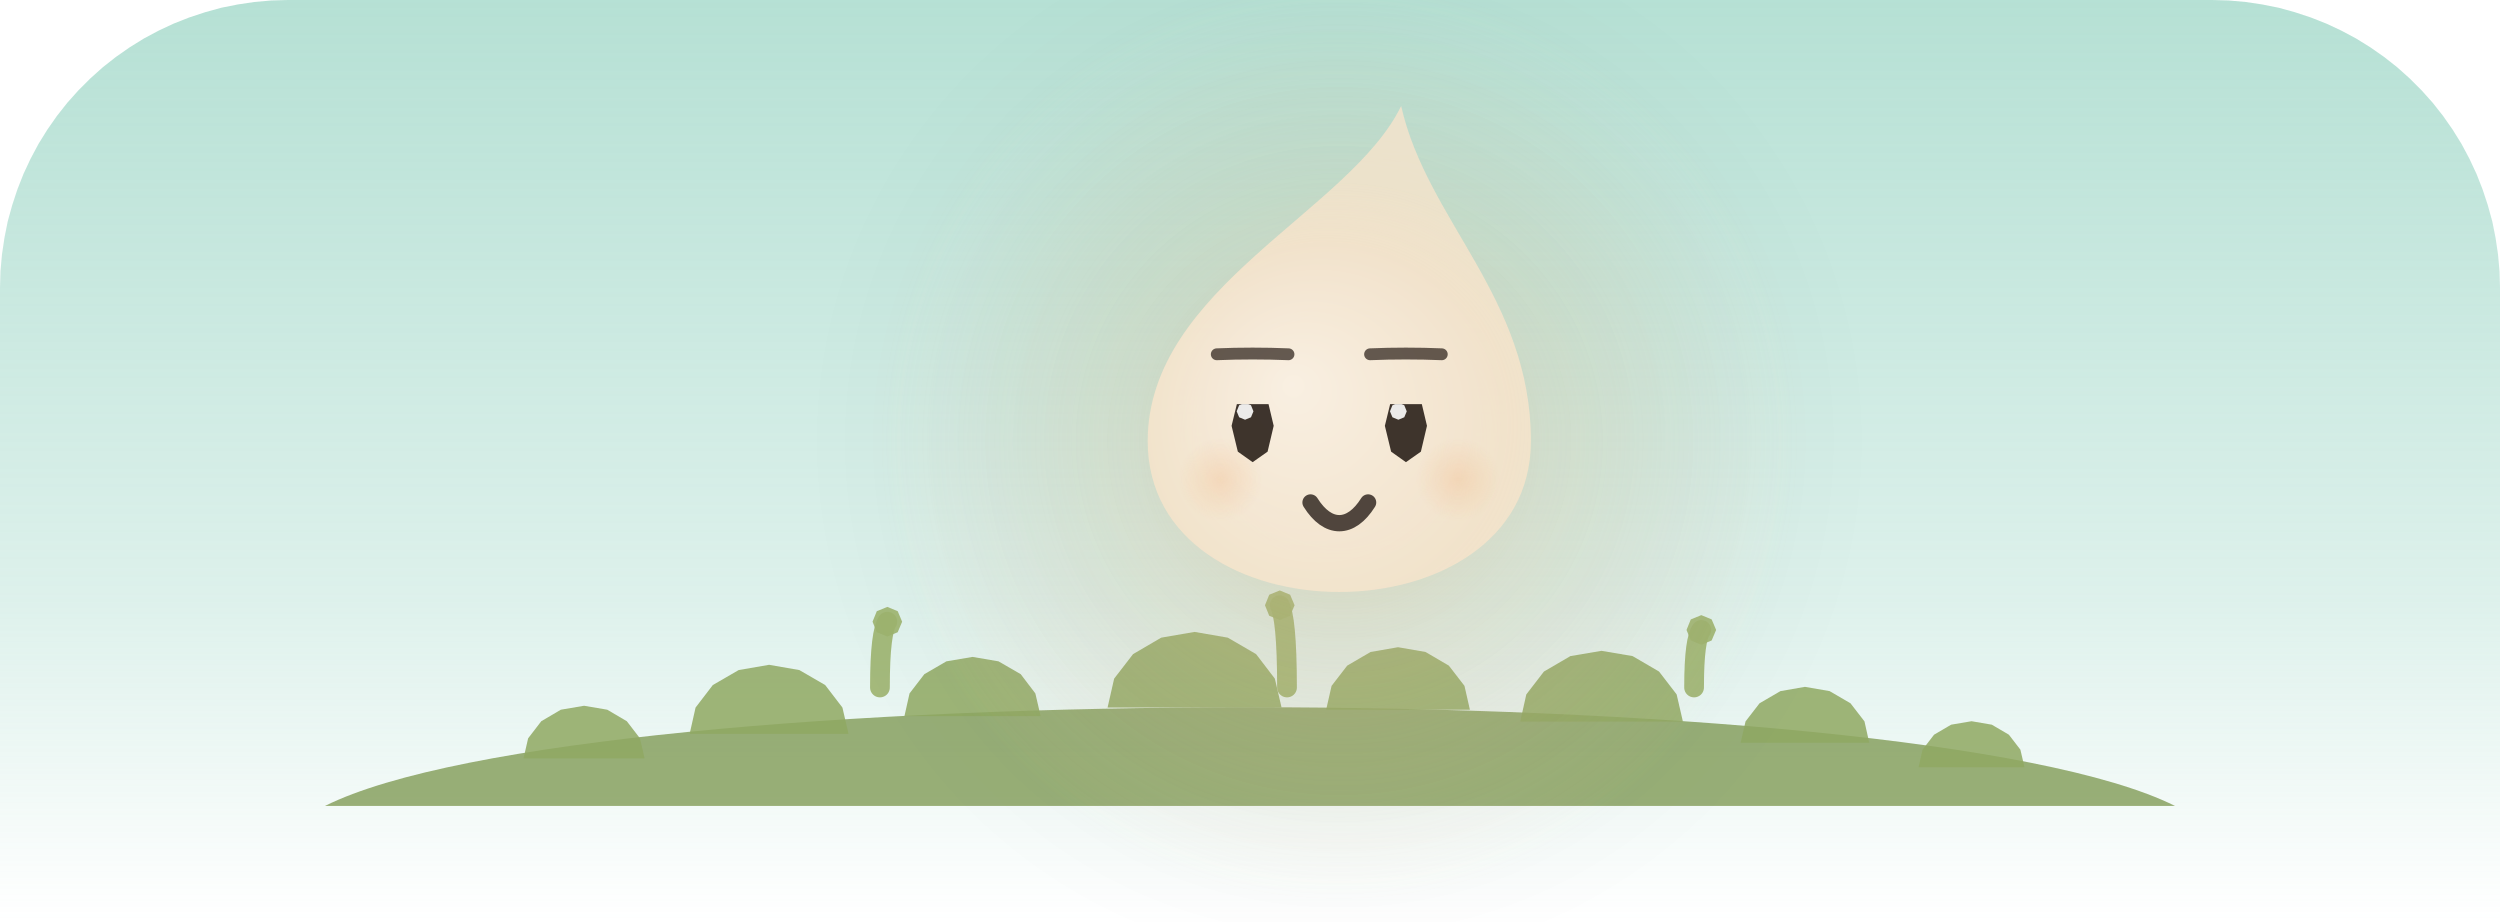
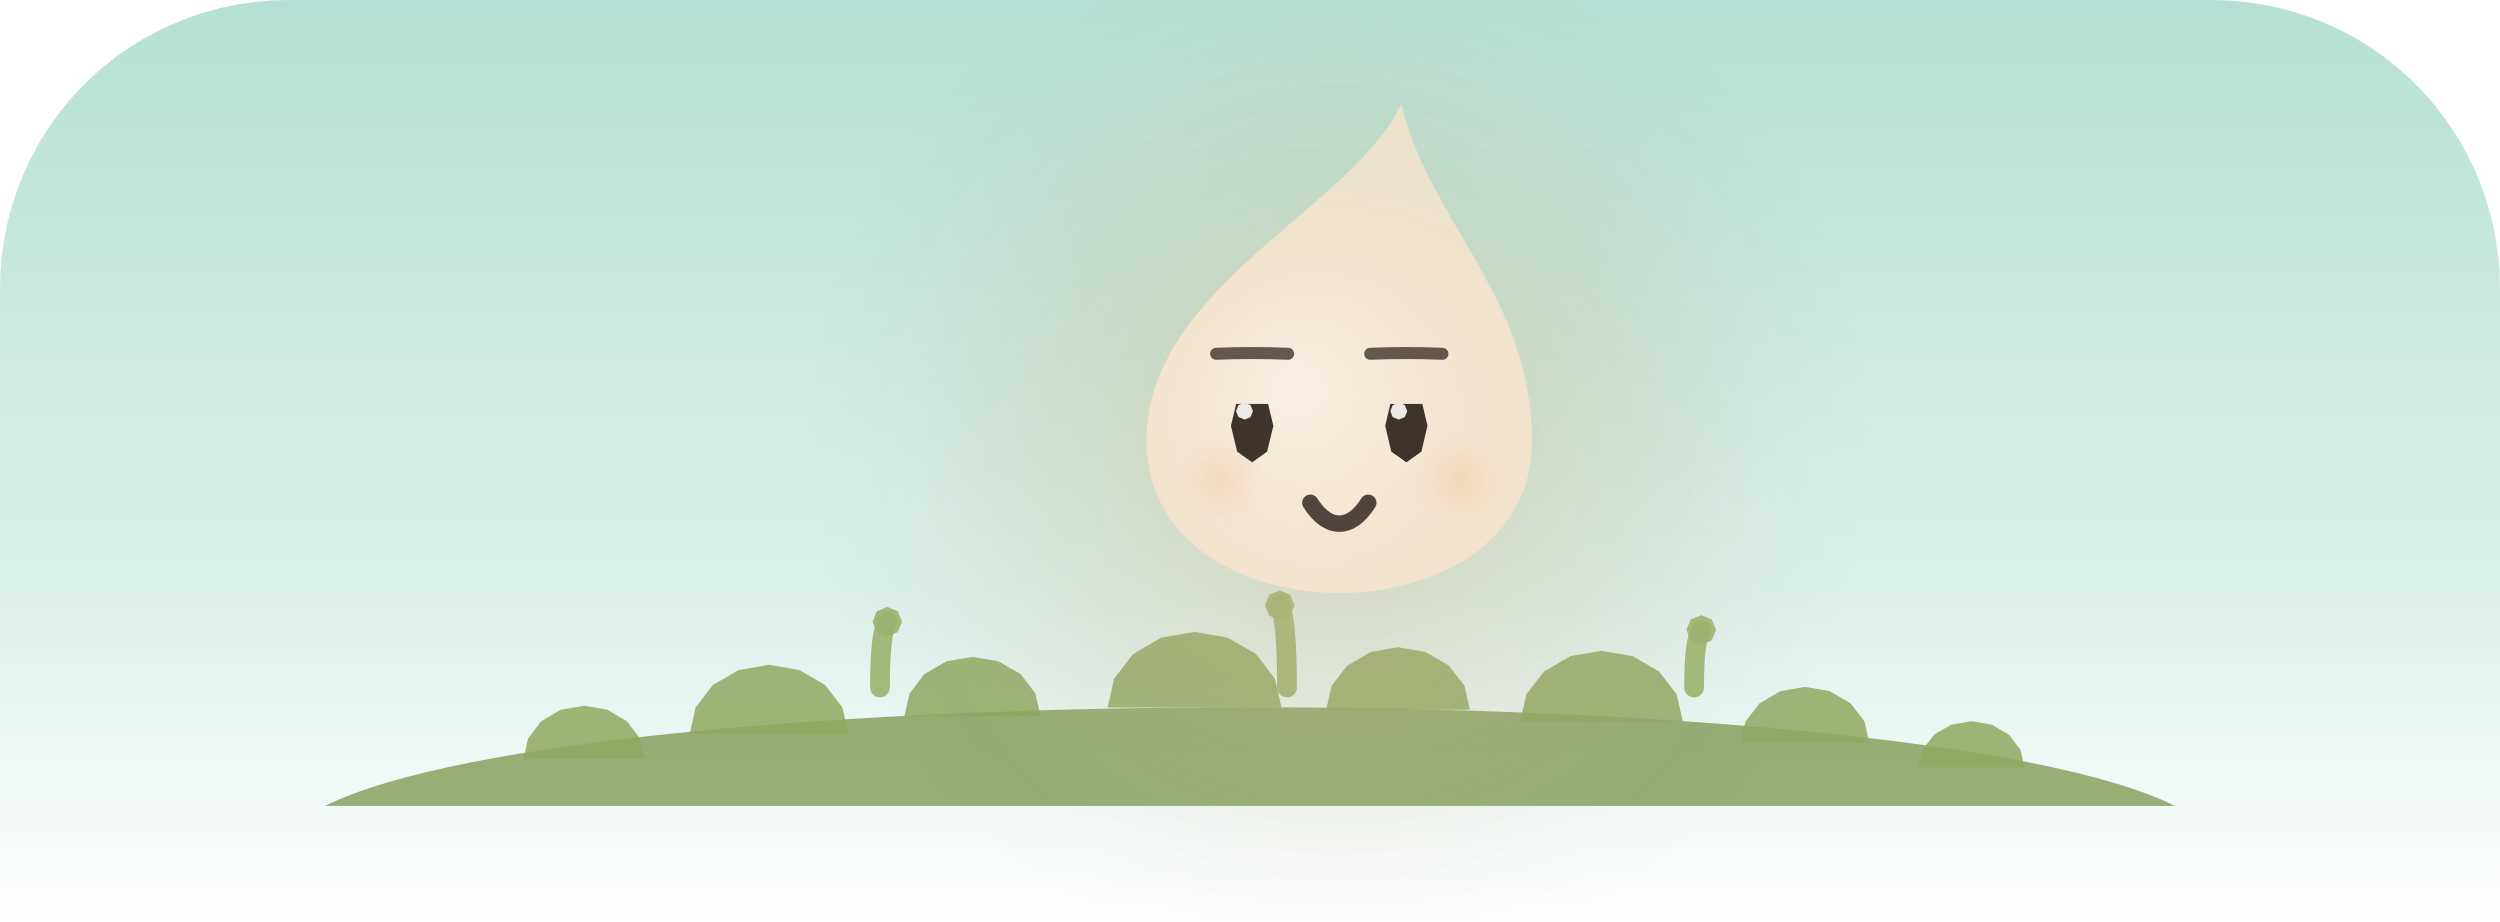
<svg xmlns="http://www.w3.org/2000/svg" width="152" height="56" viewBox="0 0 152 56">
  <defs>
    <linearGradient id="g1" gradientUnits="userSpaceOnUse" x1="0" y1="0" x2="0" y2="56">
      <stop offset="0" stop-color="#66bfa6" stop-opacity="0.48" />
      <stop offset="0.65" stop-color="#66bfa6" stop-opacity="0.22" />
      <stop offset="1" stop-color="#66bfa6" stop-opacity="0" />
    </linearGradient>
-     <radialGradient id="g2" gradientUnits="userSpaceOnUse" cx="81.43" cy="26.82" r="32.62" fx="81.43" fy="26.82">
+     <radialGradient id="g2" gradientUnits="userSpaceOnUse" cx="81.43" cy="26.82" r="32.81" fx="81.43" fy="26.82">
      <stop offset="0" stop-color="#262924" stop-opacity="0.07" />
      <stop offset="0.6" stop-color="#262924" stop-opacity="0.03" />
      <stop offset="1" stop-color="#262924" stop-opacity="0" />
    </radialGradient>
-     <radialGradient id="g3" gradientUnits="userSpaceOnUse" cx="81.43" cy="26.82" r="27.96" fx="81.43" fy="26.82">
+     <radialGradient id="g3" gradientUnits="userSpaceOnUse" cx="81.43" cy="26.82" r="28.12" fx="81.43" fy="26.82">
      <stop offset="0" stop-color="#e0c28f" stop-opacity="0.5" />
      <stop offset="0.45" stop-color="#e0c28f" stop-opacity="0.22" />
      <stop offset="1" stop-color="#e0c28f" stop-opacity="0" />
    </radialGradient>
-     <radialGradient id="g4" gradientUnits="userSpaceOnUse" cx="81.43" cy="26.82" r="15.73" fx="78.52" fy="23.33">
+     <radialGradient id="g4" gradientUnits="userSpaceOnUse" cx="81.43" cy="26.82" r="15.82" fx="78.5" fy="23.31">
      <stop offset="0" stop-color="#fbf1e4" stop-opacity="0.96" />
      <stop offset="0.7" stop-color="#f3e3cb" stop-opacity="0.96" />
      <stop offset="1" stop-color="#f3e3cb" stop-opacity="0.86" />
    </radialGradient>
-     <radialGradient id="g5" gradientUnits="userSpaceOnUse" cx="74.21" cy="29.15" r="2.56" fx="74.21" fy="29.15">
+     <radialGradient id="g5" gradientUnits="userSpaceOnUse" cx="74.16" cy="29.17" r="2.58" fx="74.16" fy="29.17">
      <stop offset="0" stop-color="#f29e59" stop-opacity="0.2" />
      <stop offset="1" stop-color="#f29e59" stop-opacity="0" />
    </radialGradient>
    <clipPath id="g6">
-       <path d="M73.6 24.57L78.73 24.57L78.73 29.89L73.6 29.89Z" />
+       <path d="M73.55 24.56L78.71 24.56L78.71 29.9L73.55 29.9Z" />
    </clipPath>
-     <radialGradient id="g7" gradientUnits="userSpaceOnUse" cx="88.65" cy="29.15" r="2.56" fx="88.65" fy="29.15">
+     <radialGradient id="g7" gradientUnits="userSpaceOnUse" cx="88.69" cy="29.17" r="2.58" fx="88.69" fy="29.17">
      <stop offset="0" stop-color="#f29e59" stop-opacity="0.2" />
      <stop offset="1" stop-color="#f29e59" stop-opacity="0" />
    </radialGradient>
    <clipPath id="g8">
-       <path d="M82.92 24.57L88.04 24.57L88.04 29.89L82.92 29.89Z" />
+       <path d="M82.93 24.56L88.08 24.56L88.08 29.9L82.93 29.9Z" />
    </clipPath>
  </defs>
  <path d="M0 17.5L0.03 16.48L0.12 15.47L0.27 14.46L0.47 13.46L0.74 12.48L1.06 11.51L1.43 10.57L1.86 9.65L2.34 8.75L2.88 7.88L3.46 7.05L4.09 6.25L4.77 5.49L5.49 4.77L6.25 4.09L7.05 3.46L7.88 2.88L8.75 2.34L9.65 1.86L10.57 1.43L11.51 1.06L12.48 0.74L13.46 0.47L14.46 0.27L15.47 0.12L16.48 0.03L17.5 0L134.5 0L135.52 0.03L136.53 0.12L137.54 0.27L138.54 0.47L139.52 0.74L140.49 1.06L141.43 1.43L142.35 1.86L143.25 2.34L144.12 2.88L144.95 3.46L145.75 4.09L146.51 4.77L147.23 5.49L147.91 6.25L148.54 7.05L149.12 7.88L149.66 8.75L150.14 9.65L150.57 10.57L150.94 11.51L151.26 12.48L151.53 13.46L151.73 14.46L151.88 15.47L151.97 16.48L152 17.5L152 56L0 56Z" fill="url(#g1)" />
  <path d="M19.76 49C35.76 41 116.24 41 132.24 49Z" fill="rgba(129,155,87,0.8)" />
  <path d="M31.83 46.11L32.11 44.89L32.91 43.85L34.1 43.15L35.51 42.91L36.92 43.15L38.11 43.85L38.91 44.89L39.19 46.11" fill="rgba(144,168,98,0.85)" />
  <path d="M41.93 44.62L42.29 43.02L43.34 41.65L44.91 40.74L46.76 40.42L48.6 40.74L50.17 41.65L51.22 43.02L51.59 44.62" fill="rgba(144,168,98,0.85)" />
  <path d="M54.99 43.54L55.3 42.16L56.2 40.99L57.54 40.21L59.13 39.94L60.71 40.21L62.06 40.99L62.95 42.16L63.27 43.54" fill="rgba(144,168,98,0.85)" />
  <path d="M67.34 43.02L67.74 41.26L68.89 39.77L70.6 38.77L72.63 38.42L74.65 38.77L76.37 39.77L77.51 41.26L77.92 43.02" fill="rgba(144,168,98,0.85)" />
  <path d="M80.63 43.15L80.96 41.7L81.91 40.47L83.33 39.64L85 39.35L86.67 39.64L88.09 40.47L89.04 41.7L89.37 43.15" fill="rgba(144,168,98,0.85)" />
  <path d="M92.43 43.87L92.8 42.22L93.87 40.83L95.48 39.89L97.37 39.57L99.26 39.89L100.87 40.83L101.94 42.22L102.32 43.87" fill="rgba(144,168,98,0.85)" />
  <path d="M105.83 45.16L106.13 43.86L106.98 42.76L108.25 42.02L109.74 41.76L111.24 42.02L112.51 42.76L113.36 43.86L113.65 45.16" fill="rgba(144,168,98,0.85)" />
  <path d="M116.65 46.65L116.89 45.58L117.59 44.67L118.63 44.06L119.87 43.85L121.1 44.06L122.14 44.67L122.84 45.58L123.09 46.65" fill="rgba(144,168,98,0.85)" />
  <path d="M53.5 41.8C53.5 39.4 53.68 38.2 53.95 37.8" fill="none" stroke="rgba(157,179,110,0.9)" stroke-width="1.2" stroke-linecap="round" stroke-linejoin="round" />
  <path d="M54.85 37.8L54.58 38.44L53.95 38.7L53.31 38.44L53.05 37.8L53.31 37.16L53.95 36.9L54.58 37.16L54.85 37.8" fill="rgba(157,179,110,0.9)" />
  <path d="M78.25 41.8C78.25 38.8 78.07 37.3 77.81 36.8" fill="none" stroke="rgba(157,179,110,0.9)" stroke-width="1.2" stroke-linecap="round" stroke-linejoin="round" />
  <path d="M78.71 36.8L78.44 37.44L77.81 37.7L77.17 37.44L76.91 36.8L77.17 36.16L77.81 35.9L78.44 36.16L78.71 36.8" fill="rgba(157,179,110,0.9)" />
  <path d="M103 41.8C103 39.7 103.17 38.65 103.44 38.3" fill="none" stroke="rgba(157,179,110,0.9)" stroke-width="1.2" stroke-linecap="round" stroke-linejoin="round" />
  <path d="M104.34 38.3L104.07 38.94L103.44 39.2L102.8 38.94L102.54 38.3L102.8 37.66L103.44 37.4L104.07 37.66L104.34 38.3" fill="rgba(157,179,110,0.9)" />
-   <path d="M114.05 26.82L114.03 27.96L113.97 29.1L113.87 30.23L113.73 31.36L113.55 32.49L113.33 33.6L113.08 34.71L112.78 35.81L112.45 36.9L112.08 37.98L111.67 39.04L111.23 40.09L110.74 41.12L110.23 42.14L109.68 43.13L109.09 44.11L108.47 45.06L107.82 46L107.13 46.9L106.41 47.79L105.67 48.65L104.89 49.48L104.09 50.29L103.25 51.06L102.39 51.81L101.51 52.53L100.6 53.21L99.67 53.86L98.71 54.48L97.74 55.07L96.74 55.62L95.73 56.14L94.69 56.62L93.65 57.07L92.58 57.47L91.51 57.84L90.42 58.18L89.32 58.47L88.21 58.73L87.09 58.94L85.97 59.12L84.84 59.26L83.7 59.36L82.57 59.42L81.43 59.44L80.29 59.42L79.15 59.36L78.02 59.26L76.89 59.12L75.76 58.94L74.65 58.73L73.54 58.47L72.44 58.18L71.35 57.84L70.27 57.47L69.21 57.07L68.16 56.62L67.13 56.14L66.12 55.62L65.12 55.07L64.14 54.48L63.19 53.86L62.26 53.21L61.35 52.53L60.46 51.81L59.6 51.06L58.77 50.29L57.97 49.48L57.19 48.65L56.44 47.79L55.73 46.9L55.04 46L54.39 45.06L53.77 44.11L53.18 43.13L52.63 42.14L52.11 41.12L51.63 40.09L51.19 39.04L50.78 37.98L50.41 36.9L50.08 35.81L49.78 34.71L49.52 33.6L49.31 32.49L49.13 31.36L48.99 30.23L48.89 29.1L48.83 27.96L48.81 26.82L48.83 25.69L48.89 24.55L48.99 23.41L49.13 22.28L49.31 21.16L49.52 20.04L49.78 18.93L50.08 17.83L50.41 16.74L50.78 15.67L51.19 14.6L51.63 13.56L52.11 12.53L52.63 11.51L53.18 10.52L53.77 9.54L54.39 8.58L55.04 7.65L55.73 6.74L56.44 5.86L57.19 5L57.97 4.17L58.77 3.36L59.6 2.58L60.46 1.84L61.35 1.12L62.26 0.44L63.19 -0.22L64.14 -0.84L65.12 -1.42L66.12 -1.98L67.13 -2.49L68.16 -2.97L69.21 -3.42L70.27 -3.83L71.35 -4.2L72.44 -4.53L73.54 -4.82L74.65 -5.08L75.76 -5.3L76.89 -5.48L78.02 -5.61L79.15 -5.71L80.29 -5.77L81.43 -5.79L82.57 -5.77L83.7 -5.71L84.84 -5.61L85.97 -5.48L87.09 -5.3L88.21 -5.08L89.32 -4.82L90.42 -4.53L91.51 -4.2L92.58 -3.83L93.65 -3.42L94.69 -2.97L95.73 -2.49L96.74 -1.98L97.74 -1.42L98.71 -0.84L99.67 -0.22L100.6 0.44L101.51 1.12L102.39 1.84L103.25 2.58L104.09 3.36L104.89 4.17L105.67 5L106.41 5.86L107.13 6.74L107.82 7.65L108.47 8.58L109.09 9.54L109.68 10.52L110.23 11.51L110.74 12.53L111.23 13.56L111.67 14.6L112.08 15.67L112.45 16.74L112.78 17.83L113.08 18.93L113.33 20.04L113.55 21.16L113.73 22.28L113.87 23.41L113.97 24.55L114.03 25.69L114.05 26.82" fill="url(#g2)" />
-   <path d="M109.39 26.82L109.37 27.83L109.31 28.83L109.22 29.83L109.1 30.82L108.94 31.82L108.74 32.8L108.51 33.78L108.24 34.74L107.94 35.7L107.6 36.65L107.23 37.58L106.83 38.5L106.4 39.4L105.93 40.29L105.43 41.16L104.9 42.01L104.34 42.85L103.75 43.66L103.13 44.45L102.48 45.22L101.81 45.96L101.11 46.68L100.38 47.37L99.63 48.04L98.86 48.68L98.06 49.29L97.25 49.88L96.41 50.43L95.55 50.95L94.68 51.44L93.78 51.9L92.88 52.33L91.95 52.72L91.02 53.09L90.07 53.41L89.11 53.71L88.14 53.96L87.16 54.19L86.17 54.38L85.18 54.53L84.18 54.64L83.18 54.73L82.18 54.77L81.18 54.78L80.17 54.75L79.17 54.69L78.17 54.59L77.18 54.46L76.19 54.29L75.21 54.08L74.23 53.84L73.27 53.56L72.31 53.25L71.37 52.91L70.44 52.53L69.52 52.12L68.62 51.68L67.74 51.2L66.87 50.69L66.03 50.16L65.2 49.59L64.39 48.99L63.61 48.36L62.85 47.71L62.11 47.03L61.4 46.32L60.71 45.59L60.05 44.84L59.42 44.06L58.81 43.26L58.24 42.43L57.69 41.59L57.18 40.73L56.69 39.85L56.24 38.95L55.82 38.04L55.43 37.12L55.08 36.18L54.76 35.22L54.48 34.26L54.23 33.29L54.01 32.31L53.84 31.32L53.69 30.33L53.58 29.33L53.51 28.33L53.48 27.33L53.48 26.32L53.51 25.32L53.58 24.32L53.69 23.32L53.84 22.33L54.01 21.34L54.23 20.36L54.48 19.39L54.76 18.42L55.08 17.47L55.43 16.53L55.82 15.61L56.24 14.69L56.69 13.8L57.18 12.92L57.69 12.06L58.24 11.21L58.81 10.39L59.42 9.59L60.05 8.81L60.71 8.05L61.4 7.32L62.11 6.62L62.85 5.94L63.61 5.28L64.39 4.66L65.2 4.06L66.03 3.49L66.87 2.95L67.74 2.45L68.62 1.97L69.52 1.53L70.44 1.12L71.37 0.74L72.31 0.39L73.27 0.08L74.23 -0.19L75.21 -0.43L76.19 -0.64L77.18 -0.81L78.17 -0.94L79.17 -1.04L80.17 -1.11L81.18 -1.13L82.18 -1.12L83.18 -1.08L84.18 -1L85.18 -0.88L86.17 -0.73L87.16 -0.54L88.14 -0.32L89.11 -0.06L90.07 0.23L91.02 0.56L91.95 0.92L92.88 1.32L93.78 1.74L94.68 2.2L95.55 2.7L96.41 3.22L97.25 3.77L98.06 4.35L98.86 4.97L99.63 5.61L100.38 6.27L101.11 6.97L101.81 7.69L102.48 8.43L103.13 9.2L103.75 9.99L104.34 10.8L104.9 11.63L105.43 12.48L105.93 13.35L106.4 14.24L106.83 15.15L107.23 16.07L107.6 17L107.94 17.95L108.24 18.9L108.51 19.87L108.74 20.85L108.94 21.83L109.1 22.82L109.22 23.82L109.31 24.82L109.37 25.82L109.39 26.82" fill="url(#g3)" />
-   <path d="M69.78 26.82C69.78 39.05 93.08 39.05 93.08 26.82C93.08 18.09 86.76 13.43 85.19 6.44C82.1 12.84 69.78 17.5 69.78 26.82Z" fill="url(#g4)" />
-   <path d="M76.77 29.15L76.57 30.13L76.02 30.97L75.19 31.52L74.21 31.72L73.23 31.52L72.39 30.97L71.84 30.13L71.64 29.15L71.84 28.17L72.39 27.34L73.23 26.79L74.21 26.59L75.19 26.79L76.02 27.34L76.57 28.17L76.77 29.15" fill="url(#g5)" />
-   <path d="M73.98 21.54C75.39 21.48 76.93 21.48 78.34 21.54" fill="none" stroke="rgba(43,33,26,0.72)" stroke-width="0.72" stroke-linecap="round" stroke-linejoin="round" />
+   <path d="M114.24 26.82L114.22 27.97L114.16 29.11L114.06 30.25L113.92 31.39L113.74 32.52L113.52 33.64L113.26 34.76L112.97 35.87L112.63 36.96L112.26 38.04L111.85 39.11L111.4 40.17L110.92 41.21L110.4 42.23L109.84 43.23L109.25 44.21L108.63 45.17L107.97 46.11L107.28 47.02L106.56 47.91L105.81 48.78L105.03 49.61L104.22 50.42L103.38 51.2L102.52 51.96L101.63 52.68L100.71 53.37L99.77 54.02L98.81 54.65L97.83 55.24L96.83 55.79L95.81 56.31L94.77 56.79L93.72 57.24L92.65 57.65L91.57 58.03L90.47 58.36L89.37 58.66L88.25 58.91L87.13 59.13L85.99 59.31L84.86 59.45L83.72 59.55L82.57 59.61L81.43 59.63L80.28 59.61L79.14 59.55L78 59.45L76.86 59.31L75.73 59.13L74.61 58.91L73.49 58.66L72.39 58.36L71.29 58.03L70.21 57.65L69.14 57.24L68.08 56.79L67.05 56.31L66.03 55.79L65.02 55.24L64.04 54.65L63.08 54.02L62.14 53.37L61.23 52.68L60.34 51.96L59.48 51.2L58.64 50.42L57.83 49.61L57.05 48.78L56.3 47.91L55.58 47.02L54.89 46.11L54.23 45.17L53.61 44.21L53.02 43.23L52.46 42.23L51.94 41.21L51.46 40.17L51.01 39.11L50.6 38.04L50.23 36.96L49.89 35.87L49.6 34.76L49.34 33.64L49.12 32.52L48.94 31.39L48.8 30.25L48.7 29.11L48.64 27.97L48.62 26.82L48.64 25.68L48.7 24.53L48.8 23.39L48.94 22.26L49.12 21.13L49.34 20L49.6 18.89L49.89 17.78L50.23 16.69L50.6 15.6L51.01 14.53L51.46 13.48L51.94 12.44L52.46 11.42L53.02 10.42L53.61 9.44L54.23 8.48L54.89 7.54L55.58 6.63L56.3 5.74L57.05 4.87L57.83 4.03L58.64 3.22L59.48 2.44L60.34 1.69L61.23 0.97L62.14 0.28L63.08 -0.38L64.04 -1L65.02 -1.59L66.03 -2.14L67.05 -2.66L68.08 -3.15L69.14 -3.6L70.21 -4.01L71.29 -4.38L72.39 -4.71L73.49 -5.01L74.61 -5.27L75.73 -5.49L76.86 -5.66L78 -5.8L79.14 -5.9L80.28 -5.96L81.43 -5.98L82.57 -5.96L83.72 -5.9L84.86 -5.8L85.99 -5.66L87.13 -5.49L88.25 -5.27L89.37 -5.01L90.47 -4.71L91.57 -4.38L92.65 -4.01L93.72 -3.6L94.77 -3.15L95.81 -2.66L96.83 -2.14L97.83 -1.59L98.81 -1L99.77 -0.38L100.71 0.28L101.63 0.97L102.52 1.69L103.38 2.44L104.22 3.22L105.03 4.03L105.81 4.87L106.56 5.74L107.28 6.63L107.97 7.54L108.63 8.48L109.25 9.44L109.84 10.42L110.4 11.42L110.92 12.44L111.4 13.48L111.85 14.53L112.26 15.6L112.63 16.69L112.97 17.78L113.26 18.89L113.52 20L113.74 21.13L113.92 22.26L114.06 23.39L114.16 24.53L114.22 25.68L114.24 26.82" fill="url(#g2)" />
+   <path d="M109.55 26.82L109.53 27.83L109.48 28.83L109.39 29.83L109.26 30.83L109.1 31.82L108.91 32.8L108.68 33.78L108.41 34.75L108.11 35.7L107.78 36.65L107.41 37.58L107.01 38.51L106.57 39.41L106.11 40.3L105.61 41.17L105.09 42.03L104.53 42.86L103.94 43.68L103.32 44.47L102.68 45.24L102.01 45.99L101.31 46.71L100.59 47.4L99.84 48.08L99.07 48.72L98.28 49.34L97.47 49.92L96.63 50.48L95.78 51.01L94.91 51.5L94.02 51.97L93.11 52.4L92.19 52.8L91.26 53.17L90.31 53.51L89.35 53.81L88.38 54.07L87.41 54.3L86.42 54.5L85.43 54.66L84.43 54.78L83.43 54.87L82.43 54.93L81.43 54.94L80.42 54.93L79.42 54.87L78.42 54.78L77.43 54.66L76.44 54.5L75.45 54.3L74.47 54.07L73.51 53.81L72.55 53.51L71.6 53.17L70.67 52.8L69.75 52.4L68.84 51.97L67.95 51.5L67.08 51.01L66.23 50.48L65.39 49.92L64.58 49.34L63.78 48.72L63.01 48.08L62.27 47.4L61.54 46.71L60.85 45.99L60.18 45.24L59.53 44.47L58.92 43.68L58.33 42.86L57.77 42.03L57.24 41.17L56.75 40.3L56.28 39.41L55.85 38.51L55.45 37.58L55.08 36.65L54.75 35.7L54.45 34.75L54.18 33.78L53.95 32.8L53.75 31.82L53.59 30.83L53.47 29.83L53.38 28.83L53.33 27.83L53.31 26.82L53.33 25.82L53.38 24.82L53.47 23.82L53.59 22.82L53.75 21.83L53.95 20.85L54.18 19.87L54.45 18.9L54.75 17.94L55.08 17L55.45 16.06L55.85 15.14L56.28 14.24L56.75 13.35L57.24 12.47L57.77 11.62L58.33 10.79L58.92 9.97L59.53 9.18L60.18 8.41L60.85 7.66L61.54 6.94L62.27 6.24L63.01 5.57L63.78 4.93L64.58 4.31L65.39 3.72L66.23 3.17L67.08 2.64L67.95 2.14L68.84 1.68L69.75 1.24L70.67 0.84L71.6 0.48L72.55 0.14L73.51 -0.16L74.47 -0.42L75.45 -0.65L76.44 -0.85L77.43 -1.01L78.42 -1.14L79.42 -1.23L80.42 -1.28L81.43 -1.3L82.43 -1.28L83.43 -1.23L84.43 -1.14L85.43 -1.01L86.42 -0.85L87.41 -0.65L88.38 -0.42L89.35 -0.16L90.31 0.14L91.26 0.48L92.19 0.84L93.11 1.24L94.02 1.68L94.91 2.14L95.78 2.64L96.63 3.17L97.47 3.72L98.28 4.31L99.07 4.93L99.84 5.57L100.59 6.24L101.31 6.94L102.01 7.66L102.68 8.41L103.32 9.18L103.94 9.97L104.53 10.79L105.09 11.62L105.61 12.47L106.11 13.35L106.57 14.24L107.01 15.14L107.41 16.06L107.78 17L108.11 17.94L108.41 18.9L108.68 19.87L108.91 20.85L109.1 21.83L109.26 22.82L109.39 23.82L109.48 24.82L109.53 25.82L109.55 26.82" fill="url(#g3)" />
+   <path d="M69.71 26.82C69.71 39.13 93.15 39.13 93.15 26.82C93.15 18.04 86.8 13.35 85.21 6.32C82.11 12.76 69.71 17.45 69.71 26.82Z" fill="url(#g4)" />
+   <path d="M76.74 29.17L76.55 30.15L75.99 30.99L75.15 31.55L74.16 31.74L73.18 31.55L72.34 30.99L71.78 30.15L71.59 29.17L71.78 28.18L72.34 27.34L73.18 26.79L74.16 26.59L75.15 26.79L75.99 27.34L76.55 28.18L76.74 29.17" fill="url(#g5)" />
+   <path d="M73.94 21.51C75.36 21.45 76.91 21.45 78.32 21.51" fill="none" stroke="rgba(43,33,26,0.72)" stroke-width="0.73" stroke-linecap="round" stroke-linejoin="round" />
  <g clip-path="url(#g6)">
-     <path d="M77.44 25.89L77.07 27.46L76.16 28.1L75.26 27.46L74.88 25.89L75.26 24.33L76.16 23.68L77.07 24.33L77.44 25.89" fill="rgba(43,33,26,0.9)" />
-     <path d="M76.21 25.01L76.06 25.37L75.7 25.52L75.34 25.37L75.19 25.01L75.34 24.64L75.7 24.49L76.06 24.64L76.21 25.01" fill="rgba(255,255,255,0.9)" />
+     <path d="M77.42 25.89L77.04 27.46L76.13 28.11L75.22 27.46L74.84 25.89L75.22 24.31L76.13 23.66L77.04 24.31L77.42 25.89" fill="rgba(43,33,26,0.9)" />
+     <path d="M76.18 25L76.03 25.36L75.67 25.51L75.3 25.36L75.15 25L75.3 24.63L75.67 24.48L76.03 24.63L76.18 25" fill="rgba(255,255,255,0.9)" />
  </g>
-   <path d="M91.21 29.15L91.02 30.13L90.46 30.97L89.63 31.52L88.65 31.72L87.67 31.52L86.84 30.97L86.28 30.13L86.09 29.15L86.28 28.17L86.84 27.34L87.67 26.79L88.65 26.59L89.63 26.79L90.46 27.34L91.02 28.17L91.21 29.15" fill="url(#g7)" />
-   <path d="M83.3 21.54C84.71 21.48 86.25 21.48 87.66 21.54" fill="none" stroke="rgba(43,33,26,0.72)" stroke-width="0.72" stroke-linecap="round" stroke-linejoin="round" />
+   <path d="M91.27 29.17L91.07 30.15L90.52 30.99L89.68 31.55L88.69 31.74L87.71 31.55L86.87 30.99L86.31 30.15L86.12 29.17L86.31 28.18L86.87 27.34L87.71 26.79L88.69 26.59L89.68 26.79L90.52 27.34L91.07 28.18L91.27 29.17" fill="url(#g7)" />
+   <path d="M83.31 21.51C84.73 21.45 86.28 21.45 87.7 21.51" fill="none" stroke="rgba(43,33,26,0.72)" stroke-width="0.73" stroke-linecap="round" stroke-linejoin="round" />
  <g clip-path="url(#g8)">
-     <path d="M86.76 25.89L86.39 27.46L85.48 28.1L84.58 27.46L84.2 25.89L84.58 24.33L85.48 23.68L86.39 24.33L86.76 25.89" fill="rgba(43,33,26,0.9)" />
-     <path d="M85.53 25.01L85.38 25.37L85.02 25.52L84.66 25.37L84.51 25.01L84.66 24.64L85.02 24.49L85.38 24.64L85.53 25.01" fill="rgba(255,255,255,0.9)" />
+     <path d="M86.79 25.89L86.42 27.46L85.51 28.11L84.59 27.46L84.22 25.89L84.59 24.31L85.51 23.66L86.42 24.31L86.79 25.89" fill="rgba(43,33,26,0.9)" />
+     <path d="M85.56 25L85.41 25.36L85.04 25.51L84.68 25.36L84.53 25L84.68 24.63L85.04 24.48L85.41 24.63L85.56 25" fill="rgba(255,255,255,0.9)" />
  </g>
-   <path d="M79.68 30.55C80.73 32.23 82.13 32.23 83.18 30.55" fill="none" stroke="rgba(43,33,26,0.81)" stroke-width="0.99" stroke-linecap="round" stroke-linejoin="round" />
+   <path d="M79.67 30.57C80.73 32.26 82.13 32.26 83.19 30.57" fill="none" stroke="rgba(43,33,26,0.81)" stroke-width="1" stroke-linecap="round" stroke-linejoin="round" />
</svg>
